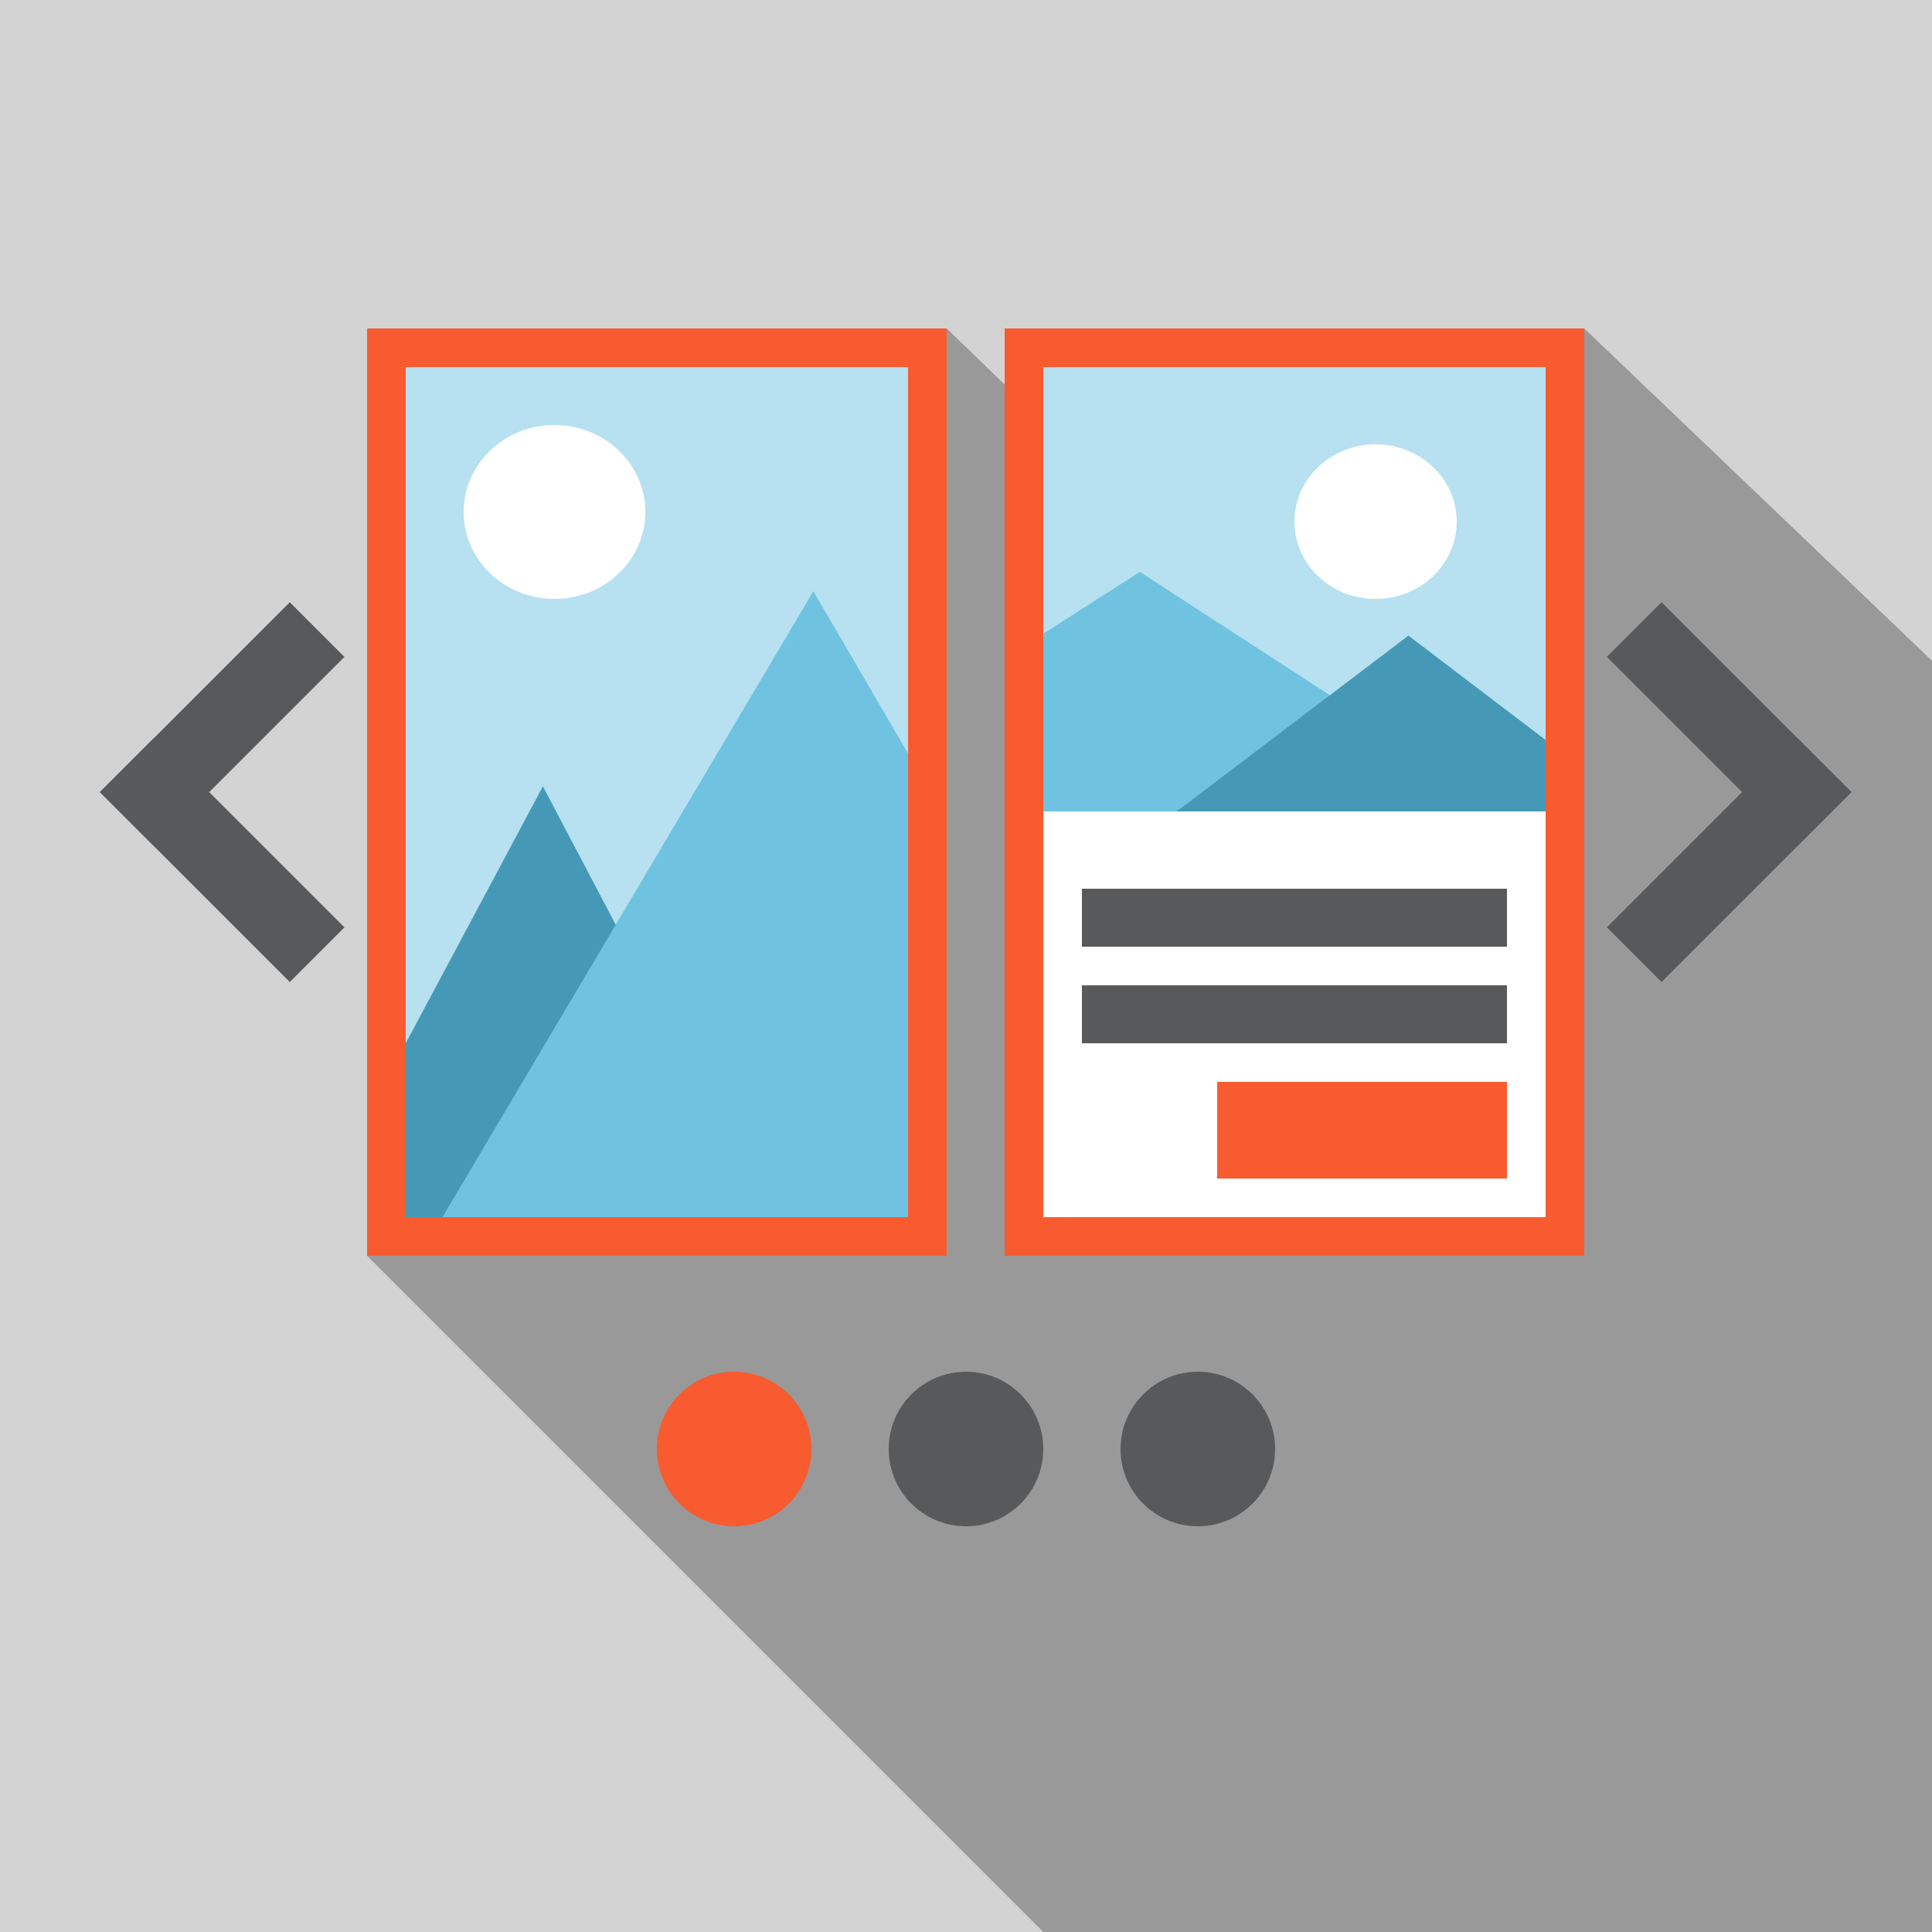
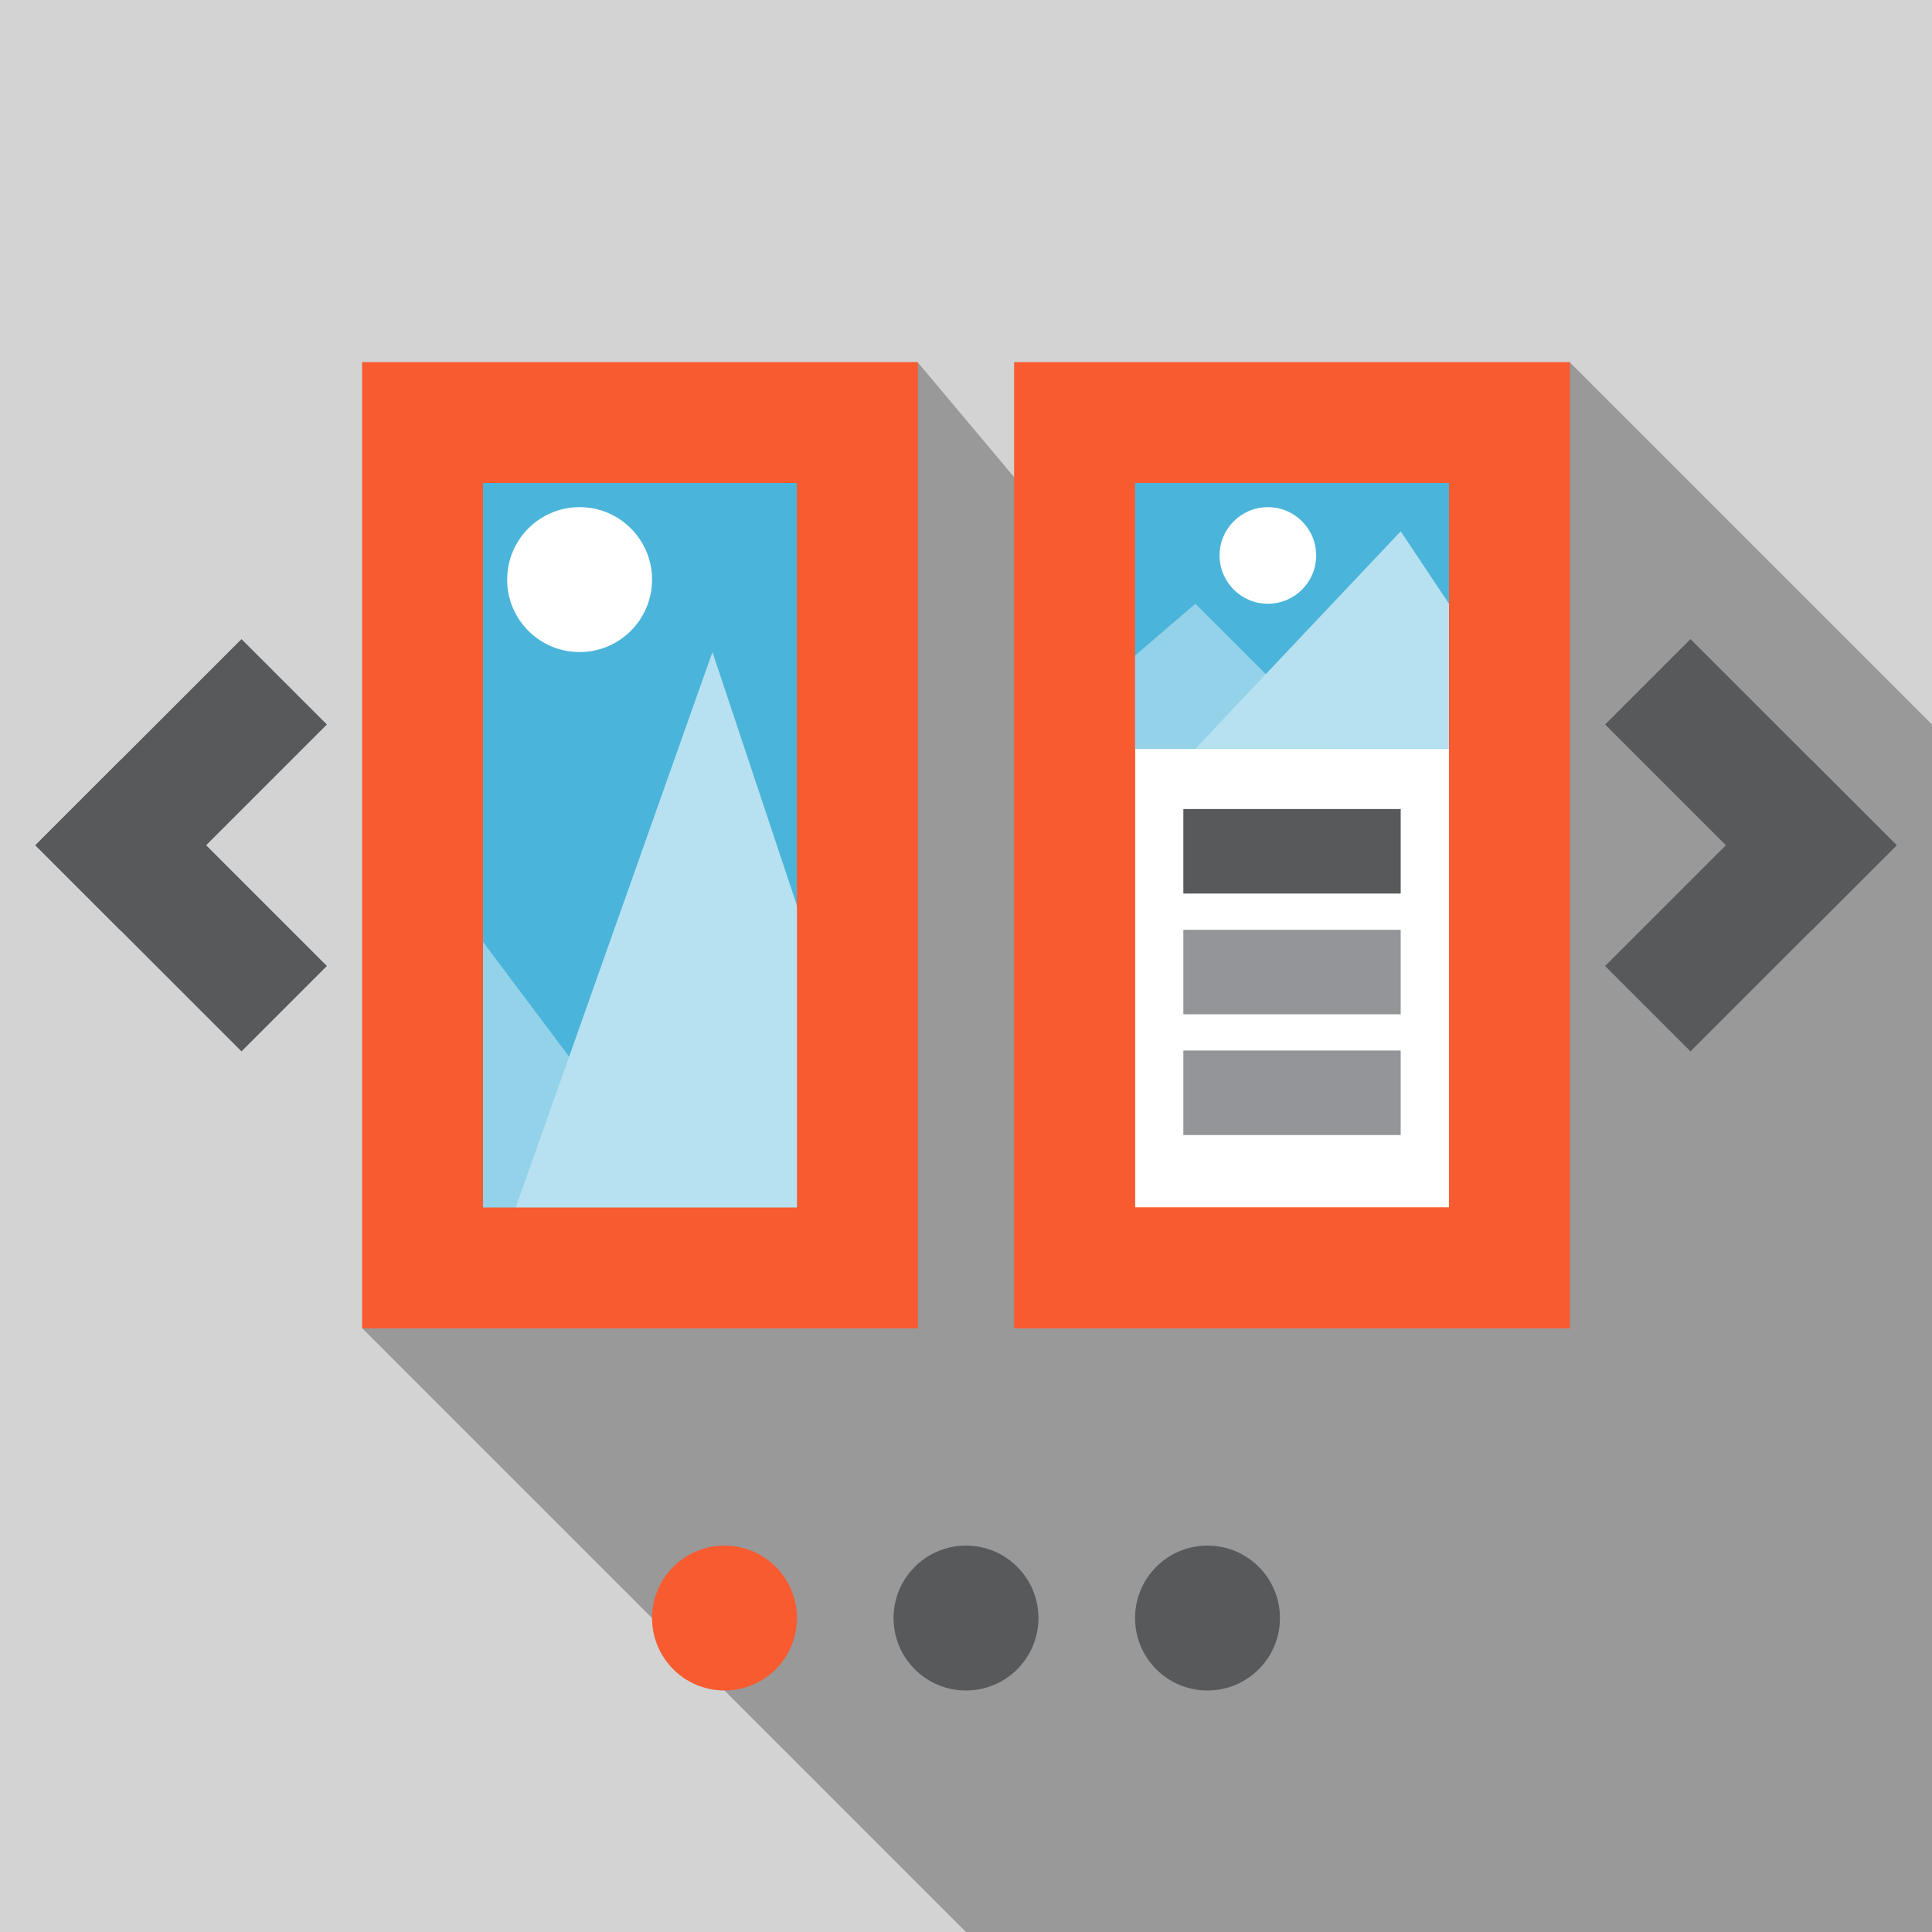
- <svg xmlns="http://www.w3.org/2000/svg" version="1.1" id="SliderConteiner" x="0px" y="0px" viewBox="0 0 100 100" style="enable-background:new 0 0 100 100;" xml:space="preserve">
+ <svg xmlns="http://www.w3.org/2000/svg" version="1.1" id="SliderConteiner" x="0px" y="0px" viewBox="0 0 16 16" style="enable-background:new 0 0 16 16;" xml:space="preserve">
  <style type="text/css">
	.st0{fill-rule:evenodd;clip-rule:evenodd;fill:#D3D3D3;}
	.st1{fill-rule:evenodd;clip-rule:evenodd;fill:#999999;}
- 	.st2{fill-rule:evenodd;clip-rule:evenodd;fill:#B7E1F0;}
- 	.st3{fill:#F85B30;}
- 	.st4{fill-rule:evenodd;clip-rule:evenodd;fill:#4599B7;}
- 	.st5{fill-rule:evenodd;clip-rule:evenodd;fill:#6FC3E1;}
- 	.st6{fill:#FFFFFF;}
- 	.st7{fill:#6D6E71;stroke:#58595B;stroke-width:4;stroke-linecap:square;stroke-miterlimit:10;}
- 	.st8{fill:#58595B;}
+ 	.st2{fill:#F85B30;}
+ 	.st3{fill:#58595B;}
+ 	.st4{fill-rule:evenodd;clip-rule:evenodd;fill:#4BB4DA;}
+ 	.st5{fill-rule:evenodd;clip-rule:evenodd;fill:#93D2E9;}
+ 	.st6{fill-rule:evenodd;clip-rule:evenodd;fill:#B7E1F0;}
+ 	.st7{fill:#FFFFFF;}
+ 	.st8{fill:#6D6E71;stroke:#58595B;stroke-linecap:square;stroke-miterlimit:10;}
	.st9{fill-rule:evenodd;clip-rule:evenodd;fill:#FFFFFF;}
- 	.st10{fill-rule:evenodd;clip-rule:evenodd;fill:#F85B30;}
- 	.st11{fill-rule:evenodd;clip-rule:evenodd;fill:#58595B;}
+ 	.st10{fill-rule:evenodd;clip-rule:evenodd;fill:#58595B;}
+ 	.st11{fill-rule:evenodd;clip-rule:evenodd;fill:#939598;}
</style>
  <g>
-     <path class="st0" d="M0,0h100v100H0V0z" />
-     <polygon class="st1" points="100,34.2 82,17 80,47 49,17 19,65 54,100 100,100  " />
+     <path class="st0" d="M0,0h16v16H0V0z" />
+     <polygon class="st1" points="16,6 13,3 12.3,8.6 7.6,3 3,11 8,16 16,16  " />
+     <circle class="st2" cx="6" cy="13.4" r="0.6" />
    <g>
-       <rect x="20" y="18" class="st2" width="28" height="46" />
-       <path class="st3" d="M47,19v44H21V19H47 M49,17h-2H21h-2v2v44v2h2h26h2v-2V19V17L49,17z" />
-     </g>
-     <polygon class="st4" points="28.1,40.7 21,54 21,63 30.6,63 35.1,54  " />
-     <polygon class="st5" points="42.1,30.6 22.9,63 47,63 47,39  " />
-     <ellipse class="st6" cx="28.7" cy="26.5" rx="4.7" ry="4.5" />
-     <g>
-       <line class="st7" x1="15" y1="34" x2="8" y2="41" />
-       <line class="st7" x1="15" y1="48" x2="8" y2="41" />
+       <circle class="st3" cx="8" cy="13.4" r="0.6" />
    </g>
    <g>
-       <line class="st7" x1="86" y1="34" x2="93" y2="41" />
-       <line class="st7" x1="86" y1="48" x2="93" y2="41" />
-     </g>
-     <circle class="st3" cx="38" cy="75" r="4" />
-     <g>
-       <circle class="st8" cx="50" cy="75" r="4" />
+       <circle class="st3" cx="10" cy="13.4" r="0.6" />
    </g>
    <g>
-       <circle class="st8" cx="62" cy="75" r="4" />
+       <rect x="3.5" y="3.5" class="st4" width="3.6" height="7" />
+       <path class="st2" d="M6.6,4v6H4V4H6.6 M7.6,3H3v8h4.6V3L7.6,3z" />
+     </g>
+     <polygon class="st5" points="4,7.8 4,9.4 4,10.2 5.8,10.2  " />
+     <polygon class="st6" points="5.9,5.4 4.2,10.2 6.7,10.2 6.7,7.8  " />
+     <ellipse class="st7" cx="4.8" cy="4.8" rx="0.6" ry="0.6" />
+     <g>
+       <line class="st8" x1="2" y1="8" x2="1" y2="7" />
+       <line class="st8" x1="2" y1="6" x2="1" y2="7" />
    </g>
    <g>
-       <rect x="53" y="18" class="st2" width="28" height="25" />
-       <path class="st3" d="M80,19v23H54V19H80 M82,17h-2H54h-2v2v23v2h2h26h2v-2V19V17L82,17z" />
+       <rect x="8.9" y="3.5" class="st9" width="3.6" height="7" />
+       <path class="st2" d="M12,4v6H9.4V4H12 M13,3H8.4v8H13V3L13,3z" />
+     </g>
+     <rect x="9.8" y="6.7" class="st10" width="1.8" height="0.7" />
+     <rect x="9.8" y="8.7" class="st11" width="1.8" height="0.7" />
+     <rect x="9.8" y="7.7" class="st11" width="1.8" height="0.7" />
+     <g>
+       <rect x="9.2" y="3.8" class="st4" width="2.9" height="2.4" />
+     </g>
+     <polygon class="st5" points="9.9,5 9.2,5.6 9.2,6.2 11.1,6.2  " />
+     <polygon class="st6" points="11.6,4.4 9.9,6.2 12.2,6.2 12.2,5.3  " />
+     <ellipse class="st7" cx="10.5" cy="4.6" rx="0.4" ry="0.4" />
+     <g>
+       <line class="st8" x1="14" y1="6" x2="15" y2="7" />
+       <line class="st8" x1="14" y1="8" x2="15" y2="7" />
    </g>
    <g>
-       <rect x="53" y="41" class="st9" width="28" height="23" />
-       <path class="st3" d="M80,42v21H54V42H80 M82,40h-2H54h-2v2v21v2h2h26h2v-2V42V40L82,40z" />
+       <path class="st2" d="M6.6,4v6H4V4H6.6 M7.6,3H3v8h4.6V3L7.6,3z" />
    </g>
    <g>
-       <rect x="63" y="56" class="st10" width="15" height="5" />
+       <path class="st2" d="M12,4v6H9.4V4H12 M13,3H8.4v8H13V3L13,3z" />
    </g>
-     <rect x="56" y="46" class="st11" width="22" height="3" />
-     <rect x="56" y="51" class="st11" width="22" height="3" />
-     <polygon class="st5" points="59,29.6 78.1,42 54,42 54,32.8  " />
-     <ellipse class="st6" cx="71.2" cy="27" rx="4.2" ry="4" />
-     <polygon class="st4" points="72.9,32.9 80,38.3 80,42 70.4,42 60.9,42  " />
  </g>
</svg>
